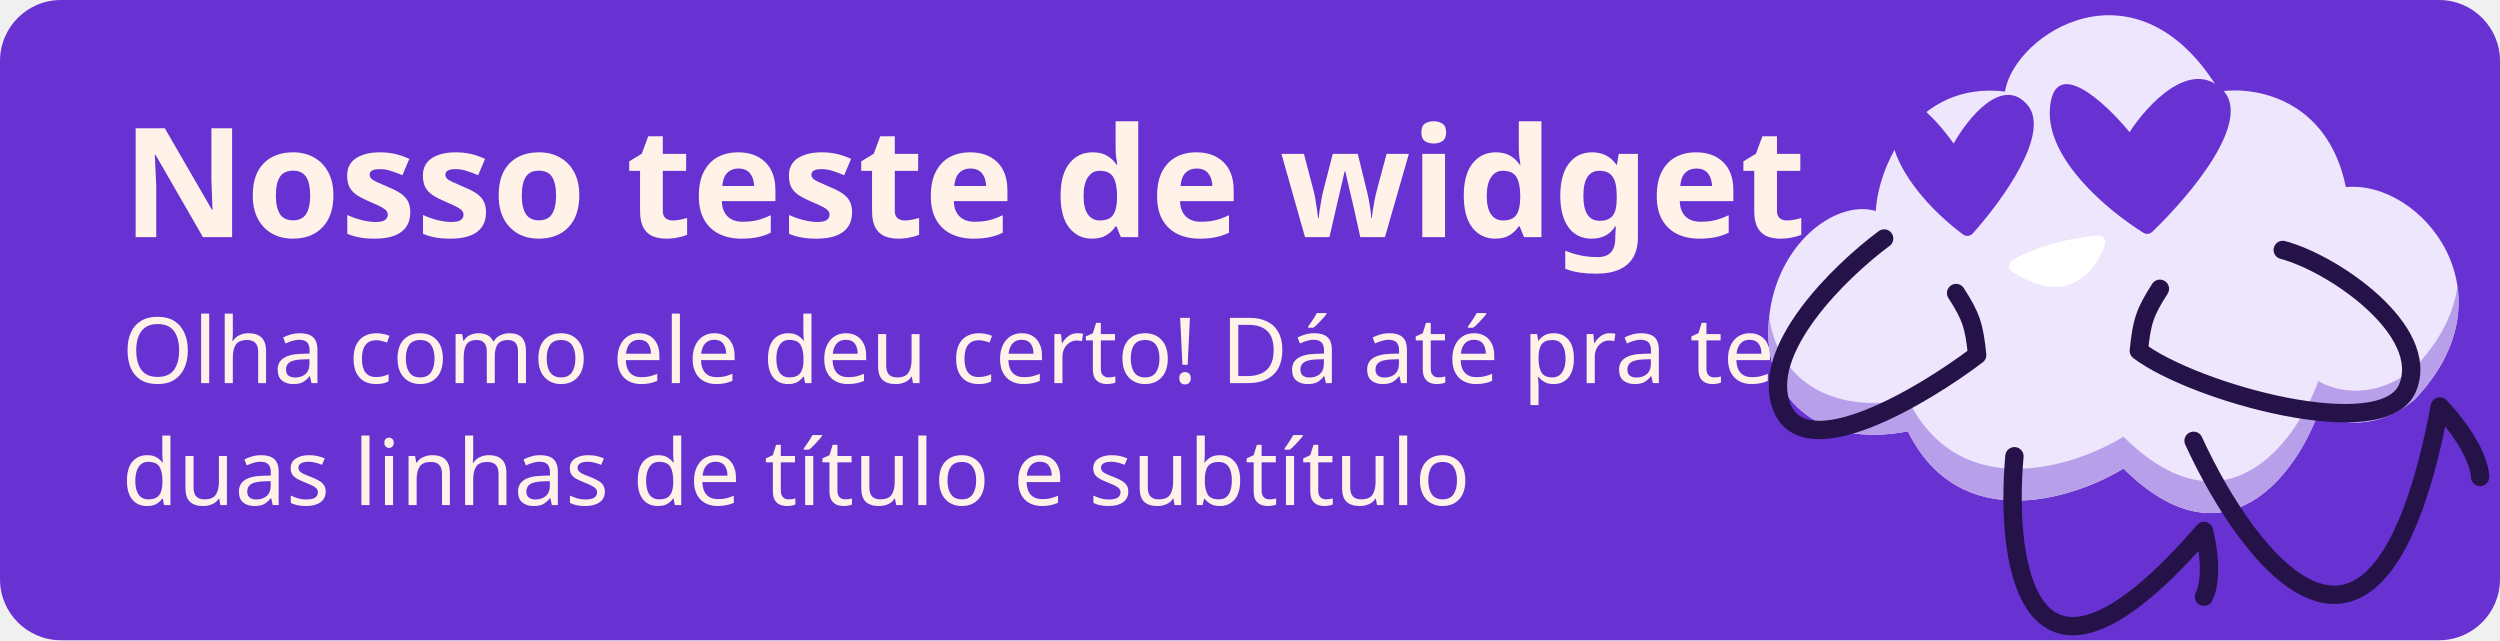
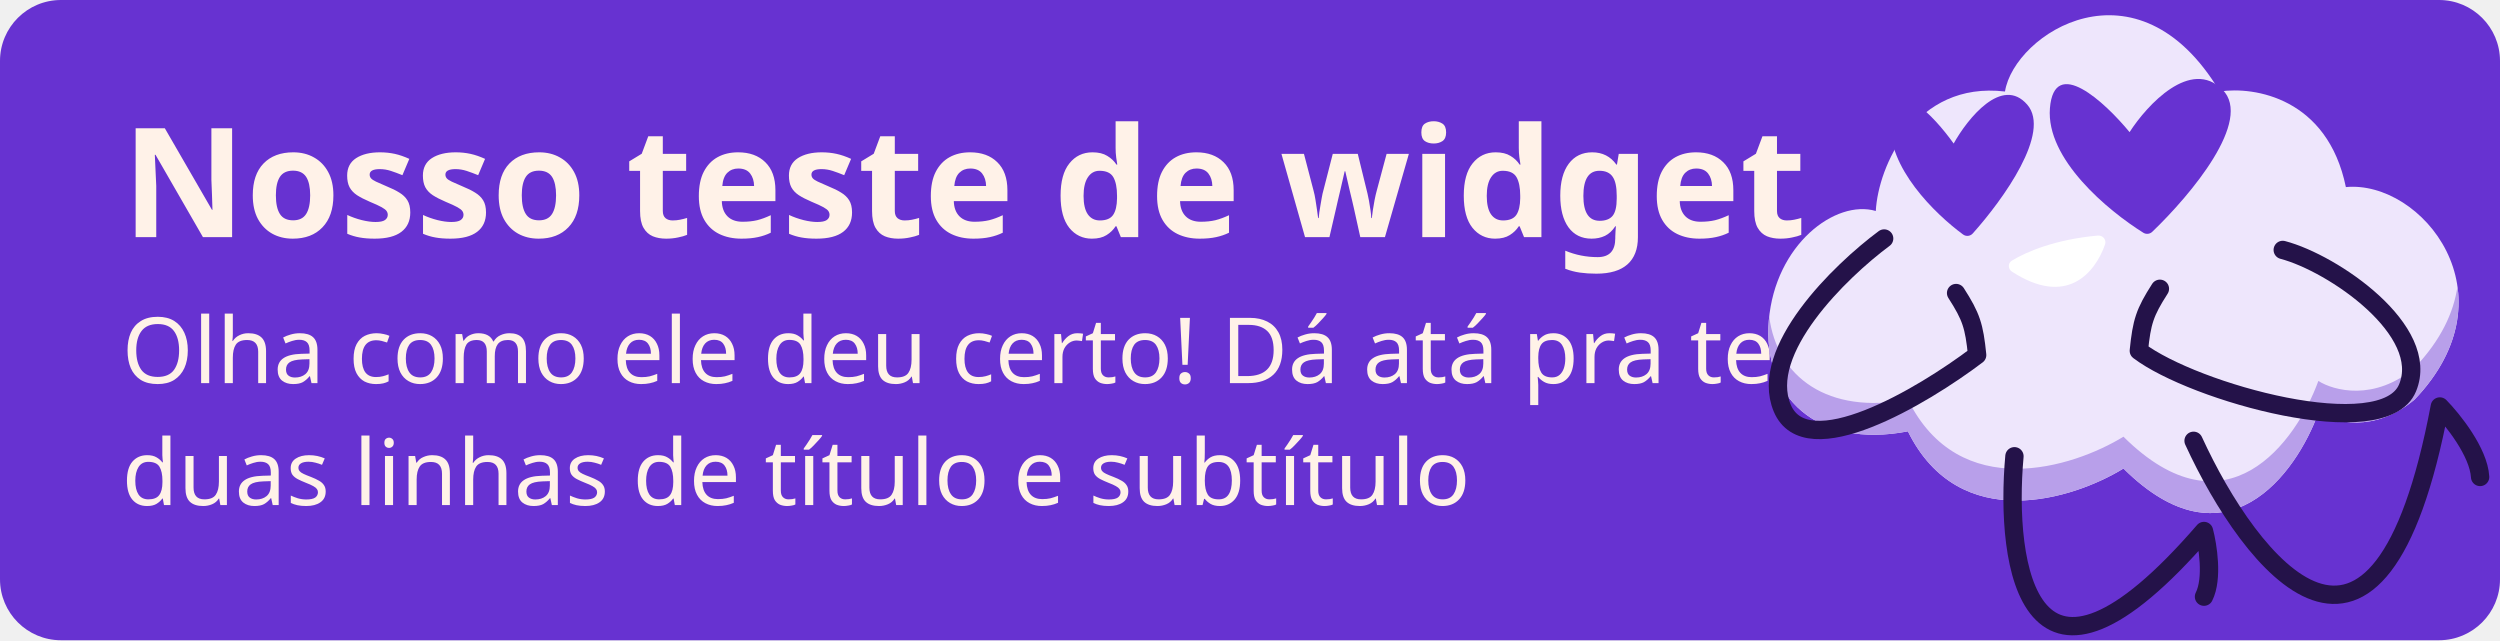
<svg xmlns="http://www.w3.org/2000/svg" width="328" height="84" viewBox="0 0 328 84" fill="none">
  <g clip-path="url(#clip0_3_114)">
    <rect width="328" height="84" rx="8" fill="#6732D1" />
    <text fill="#FFF2E8" xml:space="preserve" style="white-space: pre" font-family="Source Sans Pro" font-size="20" font-weight="bold" letter-spacing="0em">
      <tspan x="16" y="31.11">Nosso teste de widget</tspan>
    </text>
    <text fill="#FFF2E8" xml:space="preserve" style="white-space: pre" font-family="Source Sans Pro" font-size="12" letter-spacing="0em">
-       <tspan x="16" y="50.266">Olha como ele deu certo! Dá até pra ter </tspan>
+       <tspan x="16" y="50.266">Olha como ele deu certo! Dá atá pra ter </tspan>
      <tspan x="16" y="66.266">duas linhas de título e subtítulo</tspan>
    </text>
    <path d="M291.233 12.006C280.402 -6.107 264.258 4.443 263.055 12.006C251.261 10.613 246.406 21.875 246.105 27.681C240.838 26.129 232.912 32.045 232.067 42.063C231.223 52.081 238.384 58.901 250.317 56.593C257.056 70.248 271.978 65.534 278.597 61.47C292.075 74.846 301.261 62.166 304.169 54.155C306.175 55.432 311.51 56.872 316.805 52.413C330.027 38.58 317.692 23.601 307.779 24.546C305.373 12.842 295.745 11.309 291.233 12.006Z" fill="#EEE6FC" />
    <path fill-rule="evenodd" clip-rule="evenodd" d="M232.122 41.505C233.1 49.477 239.885 54.435 250.317 52.417C257.056 66.072 271.978 61.358 278.597 57.294C292.075 70.67 301.261 57.991 304.169 49.979C306.175 51.256 311.51 52.696 316.805 48.237C320.225 44.66 321.935 41.005 322.42 37.569C323.067 42.109 321.656 47.338 316.805 52.413C311.51 56.872 306.175 55.432 304.169 54.155C301.261 62.166 292.075 74.846 278.597 61.47C271.978 65.534 257.056 70.248 250.317 56.593C238.384 58.901 231.223 52.081 232.067 42.063C232.083 41.876 232.101 41.69 232.122 41.505Z" fill="#B89FEA" />
    <path d="M287.796 57.833C295.229 74.03 312.098 95.805 320.107 53.33C321.789 55.047 325.2 59.302 325.391 62.577" stroke="#241249" stroke-width="2.405" stroke-linecap="round" stroke-linejoin="round" />
    <path d="M264.295 59.86C262.997 74.223 266.153 96.291 289.162 69.666C289.661 71.548 290.36 75.907 289.162 78.284" stroke="#241249" stroke-width="2.405" stroke-linecap="round" stroke-linejoin="round" />
    <path d="M247.201 31.291C241.431 35.569 230.679 46.008 233.829 53.541C236.98 61.073 252.191 52.04 259.403 46.582C259.013 42.763 258.636 41.565 256.639 38.447" stroke="#241249" stroke-width="2.405" stroke-linecap="round" stroke-linejoin="round" />
    <path d="M299.494 32.791C306.112 34.533 319.016 43.372 315.865 50.904C312.715 58.437 287.826 51.481 280.615 46.023C281.004 42.204 281.382 41.006 283.379 37.888" stroke="#241249" stroke-width="2.405" stroke-linecap="round" stroke-linejoin="round" />
    <path d="M248.043 15.964C248.485 9.59 253.745 15.22 256.32 18.832C258.16 15.539 262.666 9.909 265.977 13.733C269.132 17.378 262.848 26.136 258.828 30.628C258.498 30.997 257.949 31.056 257.551 30.763C253.823 28.019 247.629 21.944 248.043 15.964Z" fill="#6732D1" />
    <path d="M268.949 14.201C269.506 7.234 276.147 13.388 279.399 17.336C281.721 13.736 287.41 7.582 291.59 11.762C295.623 15.795 287.443 25.556 282.378 30.41C282.058 30.716 281.578 30.77 281.203 30.535C276.528 27.615 268.416 20.855 268.949 14.201Z" fill="#6732D1" />
    <path d="M275.226 30.907C269.697 31.407 265.883 33.012 263.956 34.198C263.409 34.534 263.434 35.289 263.971 35.639C271.126 40.291 274.853 35.85 276.18 32.081C276.4 31.455 275.887 30.847 275.226 30.907Z" fill="white" />
  </g>
  <defs>
    <clipPath id="clip0_3_114">
      <rect width="328" height="84" rx="8" fill="white" />
    </clipPath>
  </defs>
</svg>
